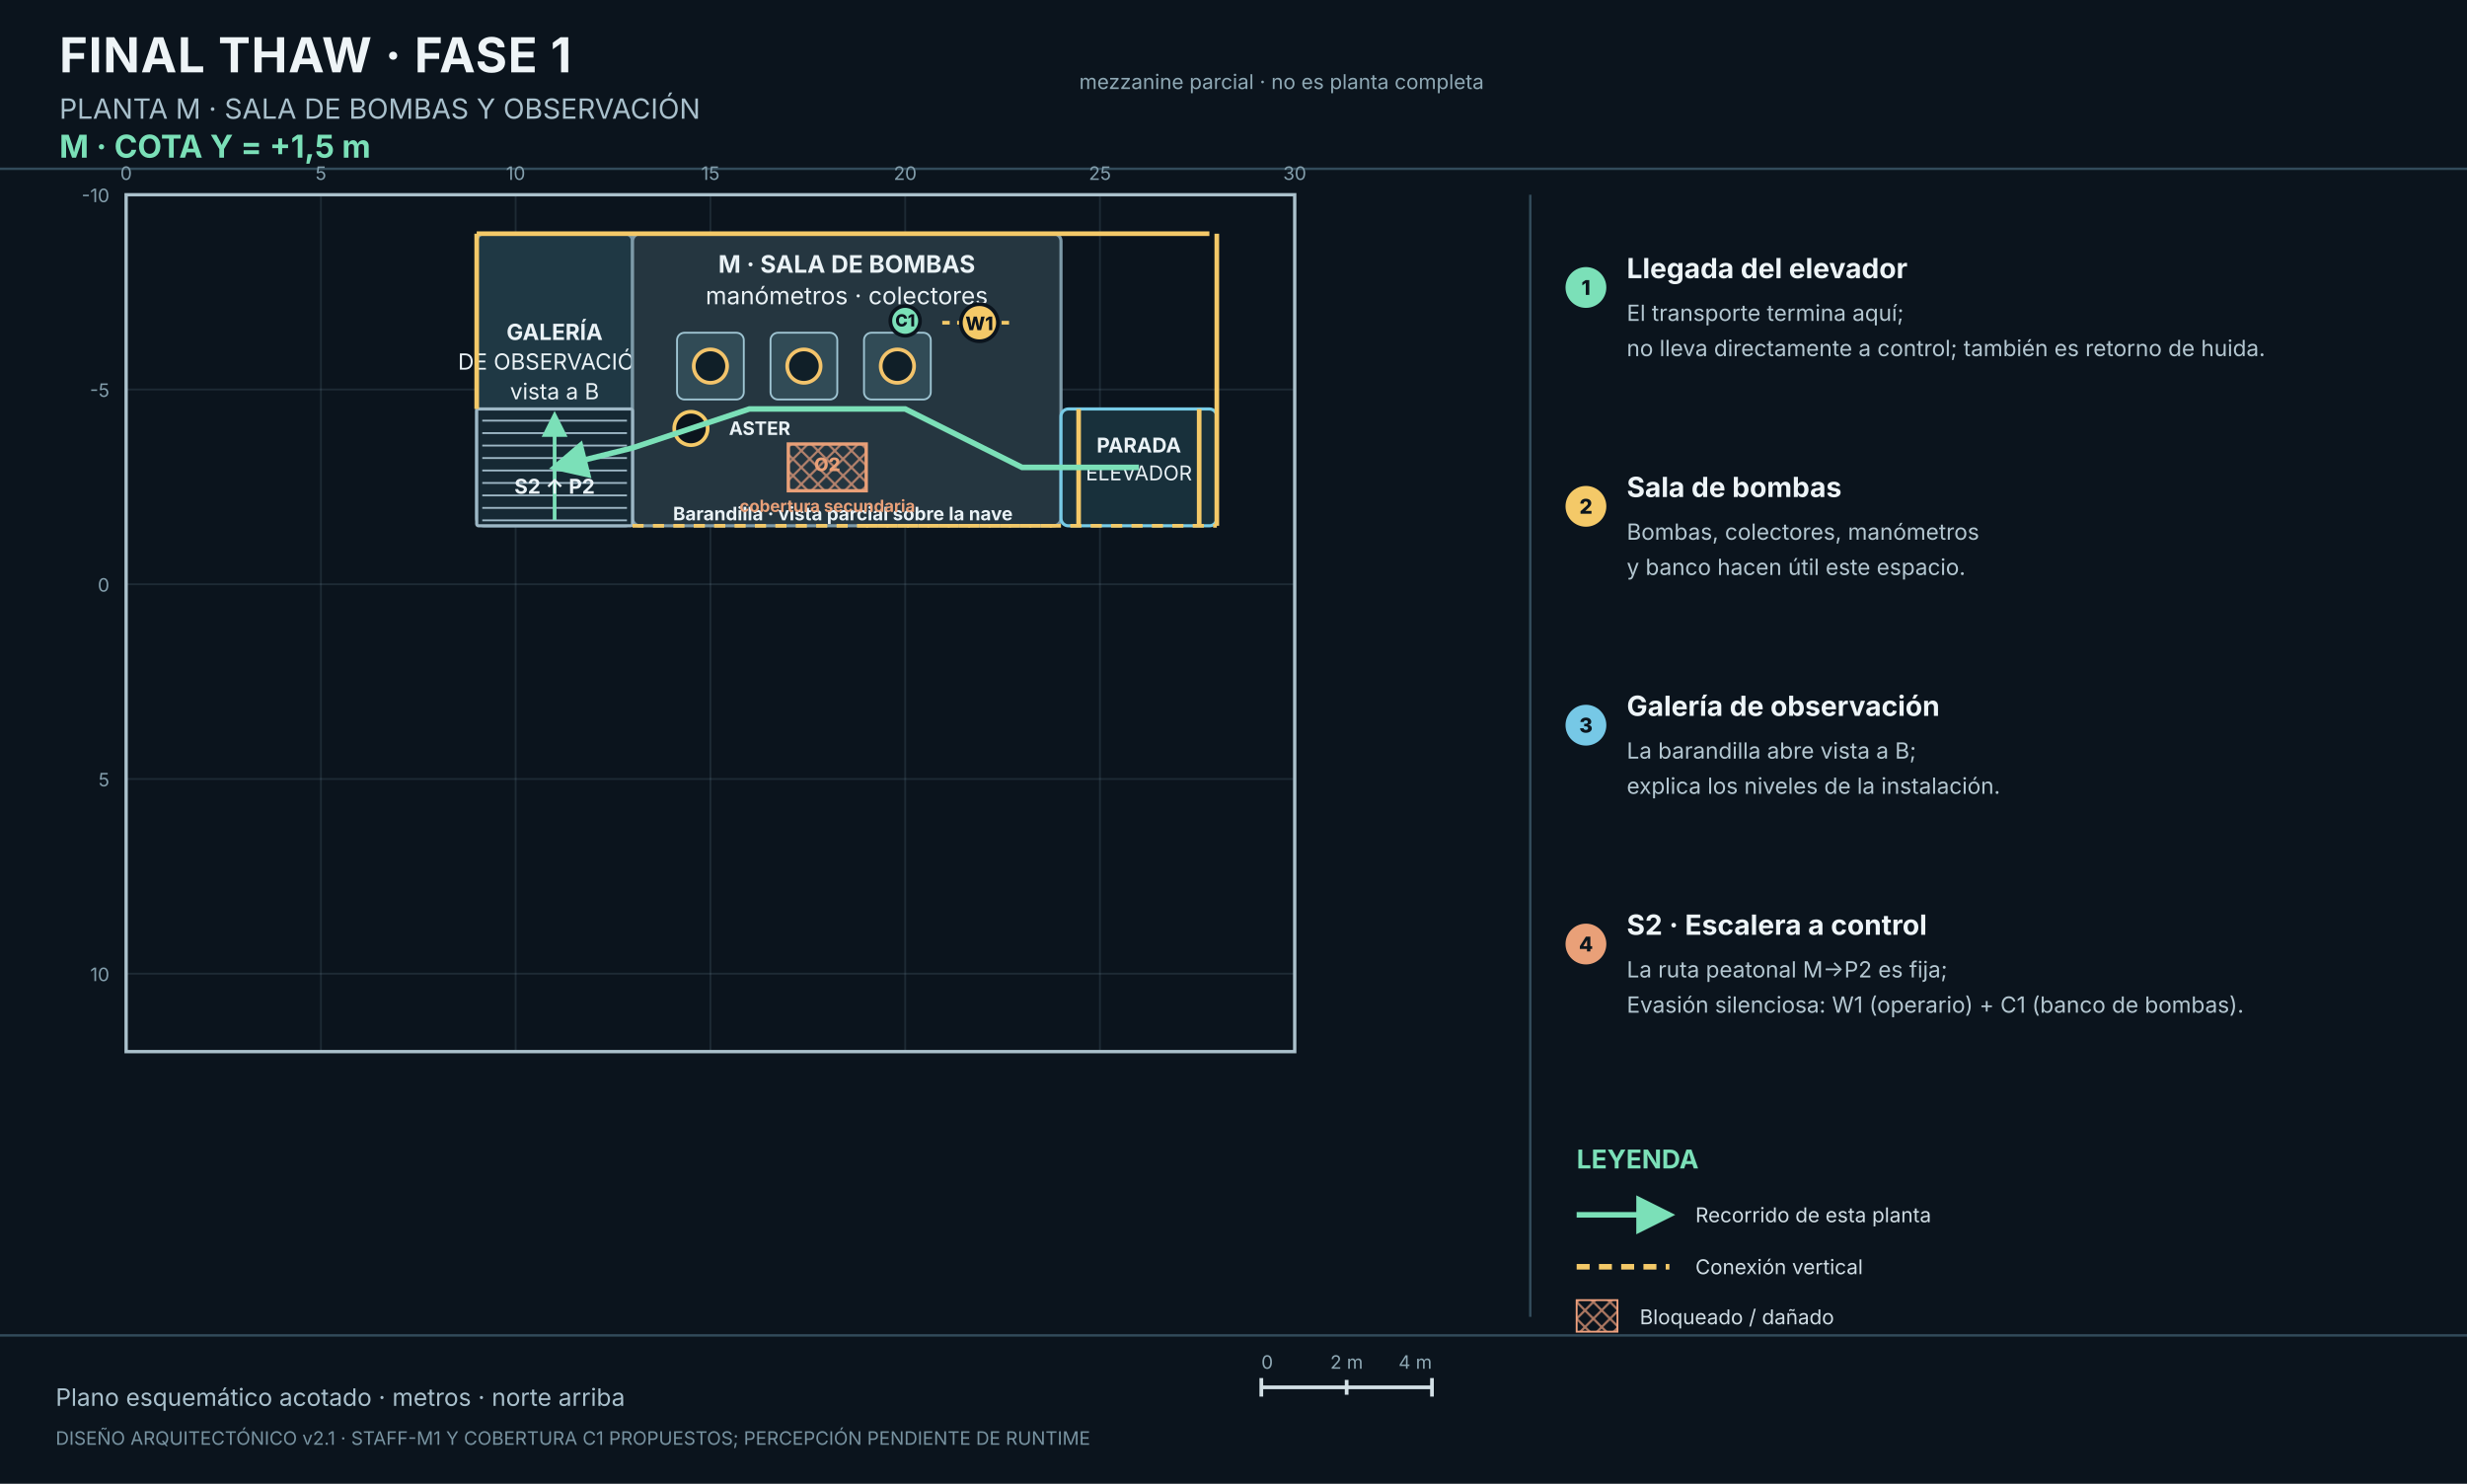
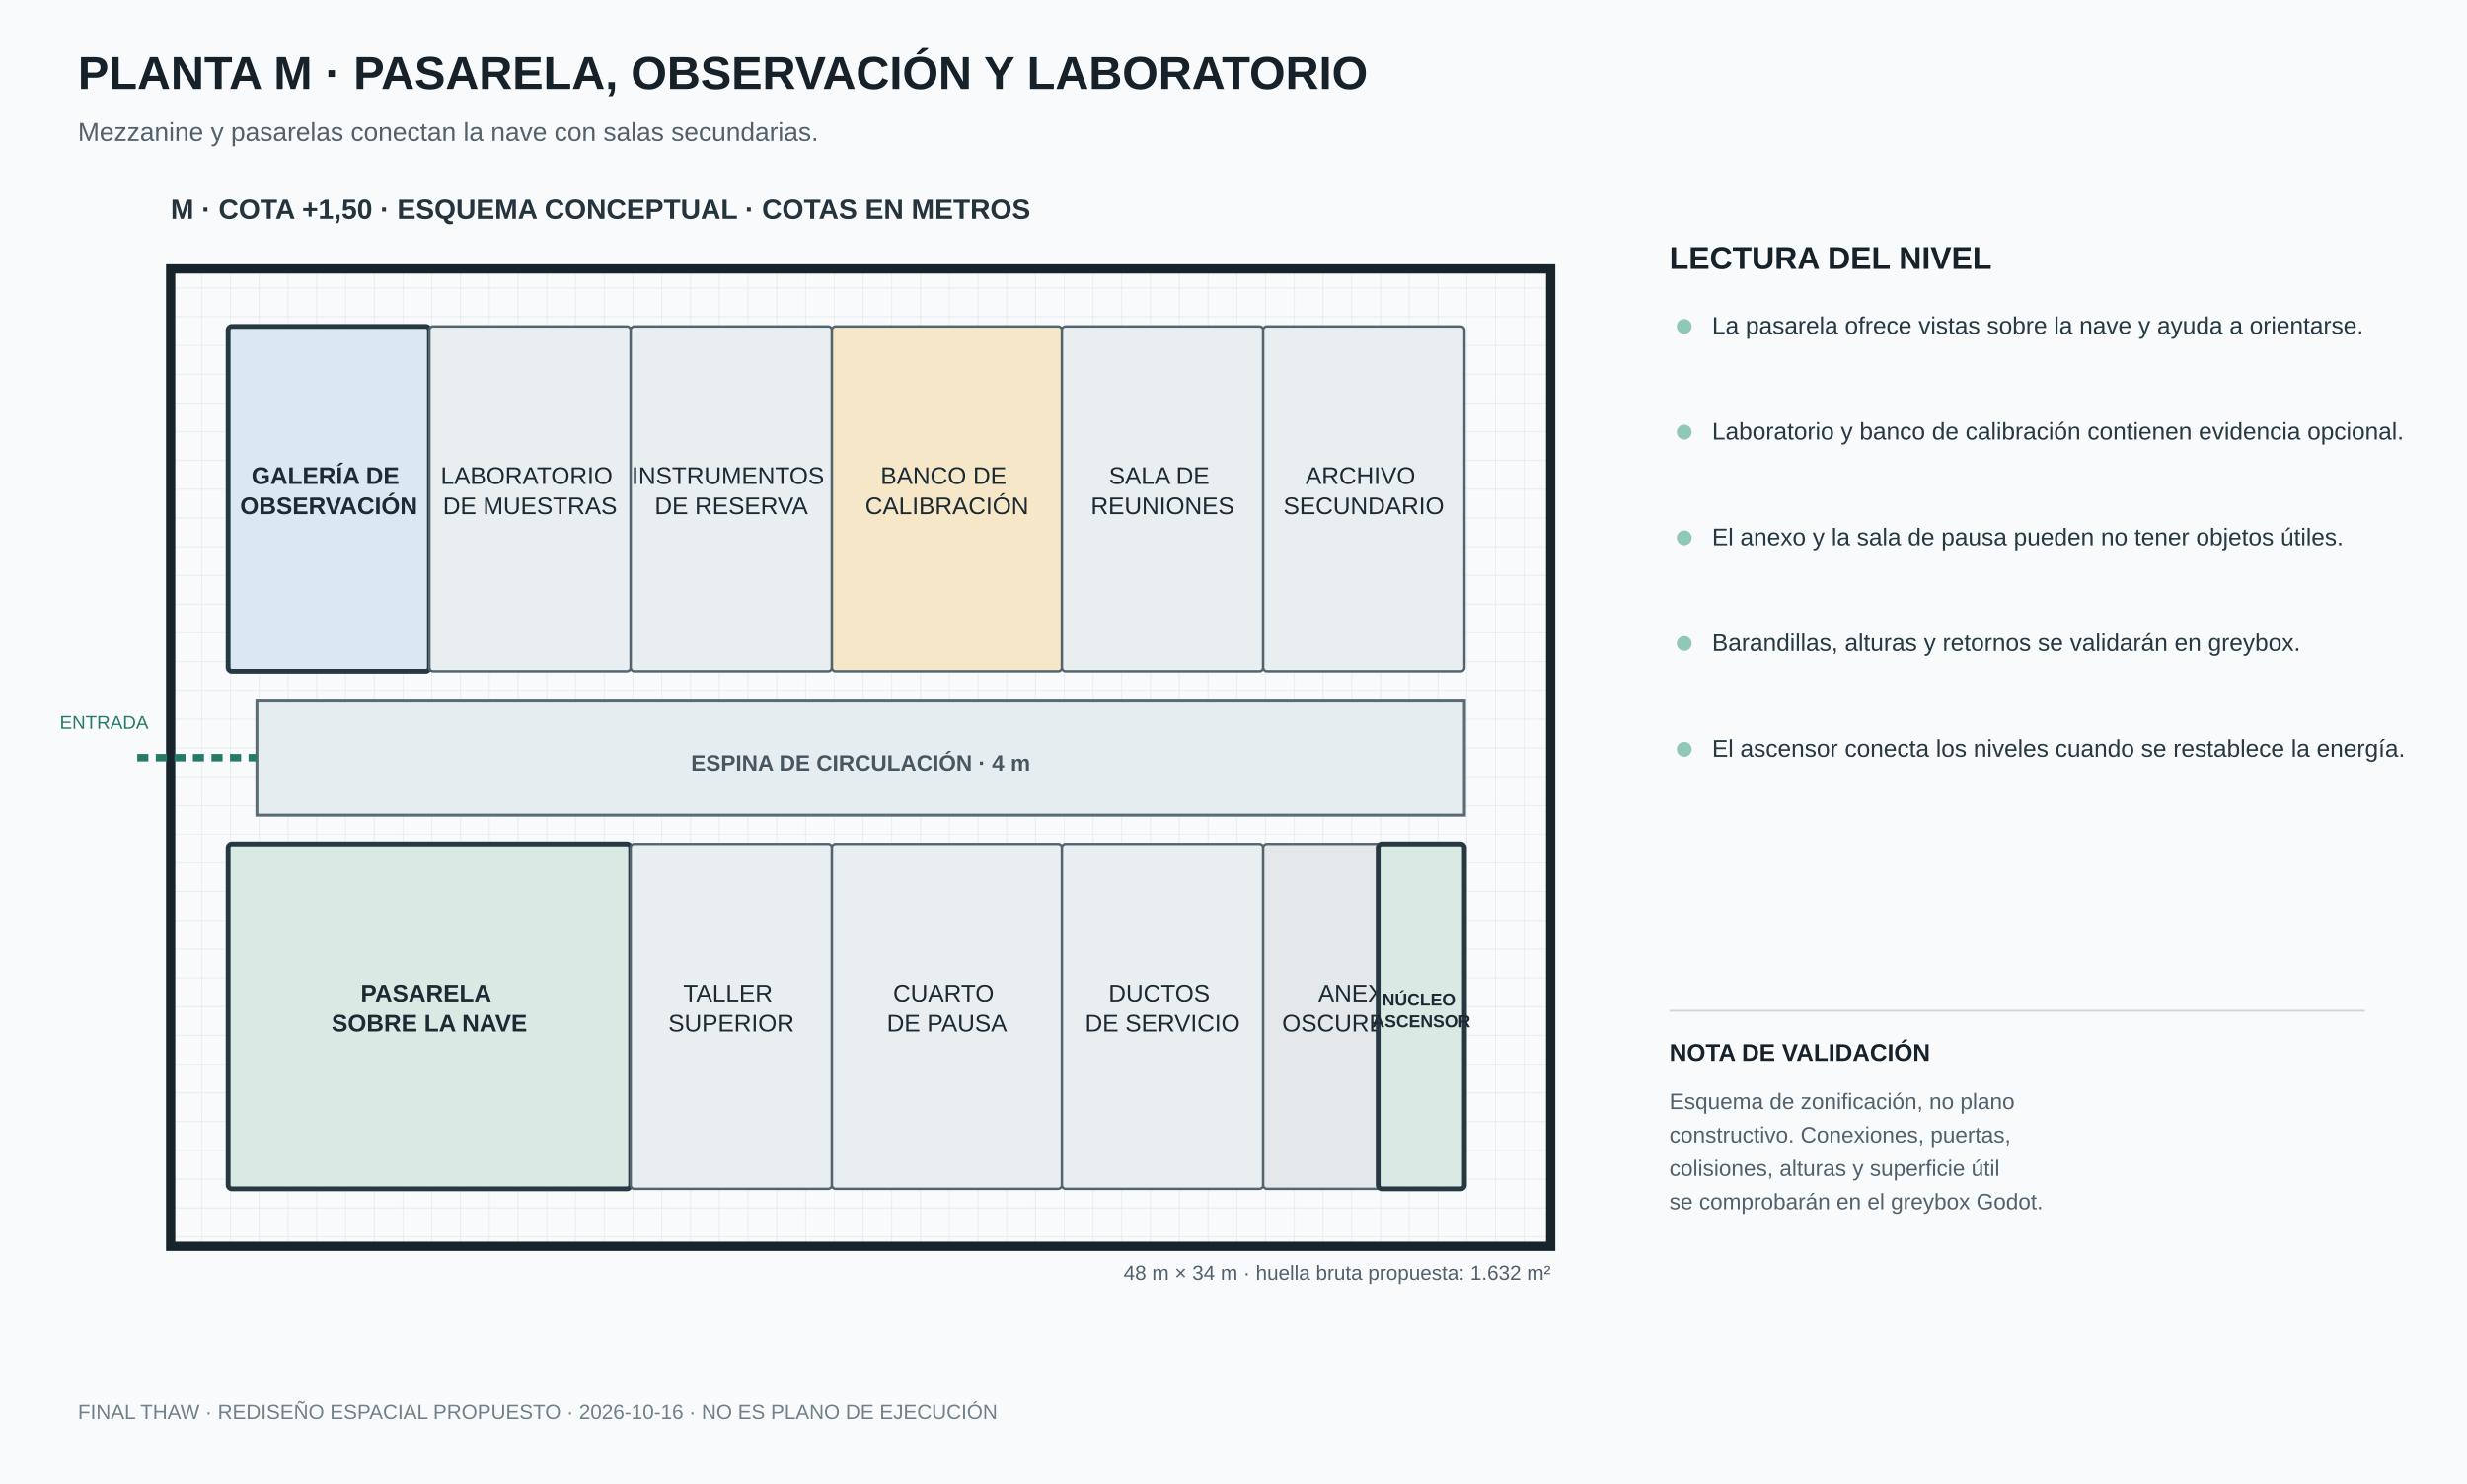
- <svg xmlns="http://www.w3.org/2000/svg" viewBox="0 0 1330 800" role="img" aria-label="PLANTA M · SALA DE BOMBAS Y OBSERVACIÓN">
+ <svg xmlns="http://www.w3.org/2000/svg" viewBox="0 0 1330 800" role="img" aria-label="PLANTA M · PASARELA, OBSERVACIÓN Y LABORATORIO">
  <defs>
-     <marker id="arrow" viewBox="0 0 10 10" refX="8.5" refY="5" markerWidth="7" markerHeight="7" orient="auto">
-       <path d="M0,0 L10,5 L0,10 z" fill="#7be0b8" />
-     </marker>
-     <marker id="vertical" viewBox="0 0 10 10" refX="8.5" refY="5" markerWidth="7" markerHeight="7" orient="auto">
-       <path d="M0,0 L10,5 L0,10 z" fill="#f4c968" />
-     </marker>
-     <pattern id="blocked" width="9" height="9" patternUnits="userSpaceOnUse">
-       <path d="M0,0L9,9M9,0L0,9" stroke="#efa17e" stroke-width="1.2" opacity=".7" />
-     </pattern>
-     <pattern id="void" width="12" height="12" patternUnits="userSpaceOnUse">
-       <path d="M0,0L12,12M12,0L0,12" stroke="#64808e" stroke-width="1" opacity=".45" />
+     <pattern id="grid" width="15.5" height="15.5" patternUnits="userSpaceOnUse">
+       <path d="M15.5 0H0V15.5" fill="none" stroke="#dce3e8" stroke-width=".55" />
    </pattern>
  </defs>
-   <style>text{font-family:Inter,Arial,sans-serif}.title{font-size:26px;font-weight:750;fill:#eef4f7;letter-spacing:.5px}.sub{font-size:15px;fill:#a9c0cc}.level{font-size:17px;font-weight:750;fill:#7be0b8}.room{font-size:13px;fill:#eaf2f6}.small{font-size:11px;fill:#d0dde4}.muted{font-size:11px;fill:#8fa9b5}</style>
-   <rect width="1330" height="800" fill="#0b141d" />
-   <path d="M0 91H1330M825 105V710M0 720H1330" stroke="#324b5a" stroke-width="1.3" />
-   <text x="32" y="39" class="title">FINAL THAW · FASE 1</text>
-   <text x="32" y="64" class="sub">PLANTA M · SALA DE BOMBAS Y OBSERVACIÓN</text>
-   <text x="32" y="85" class="level">M · COTA Y = +1,5 m</text>
-   <text x="800" y="48" text-anchor="end" class="muted">mezzanine parcial · no es planta completa</text>
-   <line x1="68" y1="105" x2="68" y2="567" stroke="#7895a6" opacity=".17" />
-   <text x="68" y="97" font-size="10" text-anchor="middle" fill="#839eac">0</text>
-   <line x1="173" y1="105" x2="173" y2="567" stroke="#7895a6" opacity=".17" />
-   <text x="173" y="97" font-size="10" text-anchor="middle" fill="#839eac">5</text>
-   <line x1="278" y1="105" x2="278" y2="567" stroke="#7895a6" opacity=".17" />
-   <text x="278" y="97" font-size="10" text-anchor="middle" fill="#839eac">10</text>
-   <line x1="383" y1="105" x2="383" y2="567" stroke="#7895a6" opacity=".17" />
-   <text x="383" y="97" font-size="10" text-anchor="middle" fill="#839eac">15</text>
-   <line x1="488" y1="105" x2="488" y2="567" stroke="#7895a6" opacity=".17" />
-   <text x="488" y="97" font-size="10" text-anchor="middle" fill="#839eac">20</text>
-   <line x1="593" y1="105" x2="593" y2="567" stroke="#7895a6" opacity=".17" />
-   <text x="593" y="97" font-size="10" text-anchor="middle" fill="#839eac">25</text>
-   <line x1="698" y1="105" x2="698" y2="567" stroke="#7895a6" opacity=".17" />
-   <text x="698" y="97" font-size="10" text-anchor="middle" fill="#839eac">30</text>
-   <line x1="68" y1="105" x2="698" y2="105" stroke="#7895a6" opacity=".17" />
-   <text x="59" y="109" font-size="10" text-anchor="end" fill="#839eac">-10</text>
-   <line x1="68" y1="210" x2="698" y2="210" stroke="#7895a6" opacity=".17" />
-   <text x="59" y="214" font-size="10" text-anchor="end" fill="#839eac">-5</text>
-   <line x1="68" y1="315" x2="698" y2="315" stroke="#7895a6" opacity=".17" />
-   <text x="59" y="319" font-size="10" text-anchor="end" fill="#839eac">0</text>
-   <line x1="68" y1="420" x2="698" y2="420" stroke="#7895a6" opacity=".17" />
-   <text x="59" y="424" font-size="10" text-anchor="end" fill="#839eac">5</text>
-   <line x1="68" y1="525" x2="698" y2="525" stroke="#7895a6" opacity=".17" />
-   <text x="59" y="529" font-size="10" text-anchor="end" fill="#839eac">10</text>
-   <rect x="68" y="105" width="630" height="462" fill="none" stroke="#abc1cc" stroke-width="1.8" />
-   <rect x="257" y="126" width="84" height="157.5" rx="4" fill="#1f3844" stroke="#7295a6" stroke-width="1.7" />
-   <text x="299" y="183.3" text-anchor="middle" font-size="12" font-family="Inter,Arial,sans-serif" font-weight="700" fill="#eaf2f6">GALERÍA</text>
-   <text x="299" y="199.3" text-anchor="middle" font-size="12" font-family="Inter,Arial,sans-serif" font-weight="400" fill="#eaf2f6">DE OBSERVACIÓN</text>
-   <text x="299" y="215.3" text-anchor="middle" font-size="12" font-family="Inter,Arial,sans-serif" font-weight="400" fill="#eaf2f6">vista a B</text>
-   <rect x="341" y="126" width="231" height="157.5" rx="4" fill="#253640" stroke="#7d9aa8" stroke-width="1.7" />
-   <text x="456.5" y="147.033" text-anchor="middle" font-size="13" font-family="Inter,Arial,sans-serif" font-weight="700" fill="#eaf2f6">M · SALA DE BOMBAS</text>
-   <text x="456.5" y="164.033" text-anchor="middle" font-size="13" font-family="Inter,Arial,sans-serif" font-weight="400" fill="#eaf2f6">manómetros · colectores</text>
-   <rect x="365" y="179.4" width="36" height="36" rx="4" fill="#314b56" stroke="#9fc5d3" />
-   <circle cx="383" cy="197.4" r="9" fill="#101f28" stroke="#f3c46b" stroke-width="2" />
-   <rect x="415.4" y="179.4" width="36" height="36" rx="4" fill="#314b56" stroke="#9fc5d3" />
-   <circle cx="433.4" cy="197.4" r="9" fill="#101f28" stroke="#f3c46b" stroke-width="2" />
-   <rect x="465.8" y="179.4" width="36" height="36" rx="4" fill="#314b56" stroke="#9fc5d3" />
-   <circle cx="483.8" cy="197.4" r="9" fill="#101f28" stroke="#f3c46b" stroke-width="2" />
-   <circle cx="372.5" cy="231" r="9" fill="#0b141d" stroke="#f4c968" stroke-width="2" />
-   <text x="393" y="234.5" font-size="10" font-family="Inter,Arial,sans-serif" font-weight="700" fill="#eaf2f6">ASTER</text>
-   <rect x="572" y="220.5" width="84" height="63" rx="4" fill="#18303b" stroke="#77cbe6" stroke-width="1.7" />
-   <text x="614" y="243.967" text-anchor="middle" font-size="11" font-family="Inter,Arial,sans-serif" font-weight="700" fill="#eaf2f6">PARADA</text>
-   <text x="614" y="258.967" text-anchor="middle" font-size="11" font-family="Inter,Arial,sans-serif" font-weight="400" fill="#eaf2f6">ELEVADOR</text>
-   <rect x="257" y="220.5" width="84" height="63" rx="1" fill="#162934" stroke="#9db7c5" stroke-width="1.7" />
-   <line x1="260" y1="226.8" x2="338" y2="226.8" stroke="#9db7c5" stroke-width="1" />
-   <line x1="260" y1="233.52" x2="338" y2="233.52" stroke="#9db7c5" stroke-width="1" />
-   <line x1="260" y1="240.24" x2="338" y2="240.24" stroke="#9db7c5" stroke-width="1" />
-   <line x1="260" y1="246.96" x2="338" y2="246.96" stroke="#9db7c5" stroke-width="1" />
-   <line x1="260" y1="253.68" x2="338" y2="253.68" stroke="#9db7c5" stroke-width="1" />
-   <line x1="260" y1="260.4" x2="338" y2="260.4" stroke="#9db7c5" stroke-width="1" />
-   <line x1="260" y1="267.12" x2="338" y2="267.12" stroke="#9db7c5" stroke-width="1" />
-   <line x1="260" y1="273.84" x2="338" y2="273.84" stroke="#9db7c5" stroke-width="1" />
-   <line x1="260" y1="280.56" x2="338" y2="280.56" stroke="#9db7c5" stroke-width="1" />
-   <polyline points="299,280.35 299,223.65" fill="none" stroke="#7be0b8" stroke-width="2" marker-end="url(#arrow)" />
-   <text x="299" y="266.167" text-anchor="middle" font-size="11" font-family="Inter,Arial,sans-serif" font-weight="700" fill="#eaf2f6">S2 ↑ P2</text>
-   <line x1="257" y1="126" x2="652" y2="126" stroke="#f4c968" stroke-width="2.5" />
-   <line x1="257" y1="126" x2="257" y2="220.5" stroke="#f4c968" stroke-width="2.5" />
-   <line x1="656" y1="126" x2="656" y2="283.5" stroke="#f4c968" stroke-width="2.5" />
-   <line x1="341" y1="283.5" x2="572" y2="283.5" stroke="#f4c968" stroke-width="2" stroke-dasharray="6 5" />
-   <line x1="467" y1="283.5" x2="656" y2="283.5" stroke="#f4c968" stroke-width="2" stroke-dasharray="6 5" />
-   <line x1="581.5" y1="220.5" x2="581.5" y2="283.5" stroke="#f4c968" stroke-width="2.5" />
-   <line x1="646.5" y1="220.5" x2="646.5" y2="283.5" stroke="#f4c968" stroke-width="2.5" />
-   <text x="454.4" y="280.533" text-anchor="middle" font-size="10" font-family="Inter,Arial,sans-serif" font-weight="700" fill="#eaf2f6">Barandilla · vista parcial sobre la nave</text>
-   <rect x="425" y="239.4" width="42" height="25.2" fill="url(#blocked)" stroke="#e9a078" stroke-width="1.8" />
-   <text x="446" y="254" text-anchor="middle" font-size="10" font-weight="800" fill="#e9a078">O2</text>
-   <text x="446" y="276" text-anchor="middle" font-size="9" font-weight="700" fill="#e9a078">cobertura secundaria</text>
-   <path d="M508 174 H548" fill="none" stroke="#f4c968" stroke-width="2" stroke-dasharray="4 4" />
-   <circle cx="528" cy="174" r="10" fill="#f4c968" stroke="#0b141d" stroke-width="2" />
-   <text x="528" y="178" text-anchor="middle" font-size="10" font-weight="800" fill="#0b141d">W1</text>
-   <circle cx="488" cy="173" r="8" fill="#7be0b8" stroke="#0b141d" stroke-width="2" />
-   <text x="488" y="176" text-anchor="middle" font-size="9" font-weight="800" fill="#0b141d">C1</text>
-   <polyline points="614,252 551,252 488,220.5 404,220.5 341,241.5 299,252" fill="none" stroke="#7be0b8" stroke-width="3" marker-end="url(#arrow)" />
-   <circle cx="855" cy="155" r="11" fill="#7be0b8" />
-   <text x="855" y="159" font-size="11" text-anchor="middle" font-weight="800" fill="#0b151d">1</text>
-   <text x="877" y="150" font-size="15" font-weight="700" fill="#edf4f7">Llegada del elevador</text>
-   <text x="877" y="173" font-size="12" fill="#b4c7d1">El transporte termina aquí;</text>
-   <text x="877" y="192" font-size="12" fill="#b4c7d1">no lleva directamente a control; también es retorno de huida.</text>
-   <circle cx="855" cy="273" r="11" fill="#f4c968" />
-   <text x="855" y="277" font-size="11" text-anchor="middle" font-weight="800" fill="#0b151d">2</text>
-   <text x="877" y="268" font-size="15" font-weight="700" fill="#edf4f7">Sala de bombas</text>
-   <text x="877" y="291" font-size="12" fill="#b4c7d1">Bombas, colectores, manómetros</text>
-   <text x="877" y="310" font-size="12" fill="#b4c7d1">y banco hacen útil este espacio.</text>
-   <circle cx="855" cy="391" r="11" fill="#76c8e6" />
-   <text x="855" y="395" font-size="11" text-anchor="middle" font-weight="800" fill="#0b151d">3</text>
-   <text x="877" y="386" font-size="15" font-weight="700" fill="#edf4f7">Galería de observación</text>
-   <text x="877" y="409" font-size="12" fill="#b4c7d1">La barandilla abre vista a B;</text>
-   <text x="877" y="428" font-size="12" fill="#b4c7d1">explica los niveles de la instalación.</text>
-   <circle cx="855" cy="509" r="11" fill="#e9a078" />
-   <text x="855" y="513" font-size="11" text-anchor="middle" font-weight="800" fill="#0b151d">4</text>
-   <text x="877" y="504" font-size="15" font-weight="700" fill="#edf4f7">S2 · Escalera a control</text>
-   <text x="877" y="527" font-size="12" fill="#b4c7d1">La ruta peatonal M→P2 es fija;</text>
-   <text x="877" y="546" font-size="12" fill="#b4c7d1">Evasión silenciosa: W1 (operario) + C1 (banco de bombas).</text>
-   <g transform="translate(850 630)">
-     <text x="0" y="0" font-size="14" font-weight="750" fill="#7be0b8">LEYENDA</text>
-     <line x1="0" y1="25" x2="50" y2="25" stroke="#7be0b8" stroke-width="3" marker-end="url(#arrow)" />
-     <text x="64" y="29" class="small">Recorrido de esta planta</text>
-     <line x1="0" y1="53" x2="50" y2="53" stroke="#f4c968" stroke-width="3" stroke-dasharray="7 5" />
-     <text x="64" y="57" class="small">Conexión vertical</text>
-     <rect x="0" y="71" width="22" height="17" fill="url(#blocked)" stroke="#efa17e" />
-     <text x="34" y="84" class="small">Bloqueado / dañado</text>
-   </g>
-   <text x="30" y="758" font-size="13" fill="#a9c0cc">Plano esquemático acotado · metros · norte arriba</text>
-   <text x="30" y="779" font-size="10" fill="#7893a1">DISEÑO ARQUITECTÓNICO v2.1 · STAFF-M1 Y COBERTURA C1 PROPUESTOS; PERCEPCIÓN PENDIENTE DE RUNTIME</text>
-   <path d="M680 748H772M680 743V753M726 744V752M772 743V753" stroke="#d3e0e6" stroke-width="2" />
-   <text x="680" y="738" font-size="10" fill="#8fa9b5">0</text>
-   <text x="726" y="738" font-size="10" text-anchor="middle" fill="#8fa9b5">2 m</text>
-   <text x="772" y="738" font-size="10" text-anchor="end" fill="#8fa9b5">4 m</text>
+   <rect width="100%" height="100%" fill="#f8fafb" />
+   <text x="42" y="48" font-family="Arial,sans-serif" font-size="25" font-weight="700" fill="#16212a">PLANTA M · PASARELA, OBSERVACIÓN Y LABORATORIO</text>
+   <text x="42" y="76" font-family="Arial,sans-serif" font-size="14" fill="#53616d">Mezzanine y pasarelas conectan la nave con salas secundarias.</text>
+   <text x="92" y="118" font-family="Arial,sans-serif" font-size="15" font-weight="700" fill="#24333c">M · COTA +1,50 · ESQUEMA CONCEPTUAL · COTAS EN METROS</text>
+   <rect x="92" y="145" width="744" height="527" fill="url(#grid)" stroke="#17242c" stroke-width="5" />
+   <rect x="138.5" y="377.5" width="651" height="62" fill="#e6edf0" stroke="#596b76" stroke-width="1.6" />
+   <text x="464" y="415.475" text-anchor="middle" font-family="Arial,sans-serif" font-size="12" font-weight="700" fill="#465762">ESPINA DE CIRCULACIÓN · 4 m</text>
+   <rect x="123" y="176" width="108.5" height="186" rx="2" fill="#dce8f1" stroke="#263943" stroke-width="2.6" />
+   <text x="177.25" y="260.94" text-anchor="middle" font-family="Arial,sans-serif" font-size="13" font-weight="700" fill="#1c2b33">
+     <tspan x="177.25" dy="0">GALERÍA DE</tspan>
+     <tspan x="177.25" dy="16.25">OBSERVACIÓN</tspan>
+   </text>
+   <rect x="231.5" y="176" width="108.5" height="186" rx="2" fill="#e9eff1" stroke="#53646e" stroke-width="1.3" />
+   <text x="285.75" y="260.94" text-anchor="middle" font-family="Arial,sans-serif" font-size="13" font-weight="500" fill="#1c2b33">
+     <tspan x="285.75" dy="0">LABORATORIO</tspan>
+     <tspan x="285.75" dy="16.25">DE MUESTRAS</tspan>
+   </text>
+   <rect x="340" y="176" width="108.5" height="186" rx="2" fill="#e9eff1" stroke="#53646e" stroke-width="1.3" />
+   <text x="394.25" y="260.94" text-anchor="middle" font-family="Arial,sans-serif" font-size="13" font-weight="500" fill="#1c2b33">
+     <tspan x="394.25" dy="0">INSTRUMENTOS</tspan>
+     <tspan x="394.25" dy="16.25">DE RESERVA</tspan>
+   </text>
+   <rect x="448.5" y="176" width="124" height="186" rx="2" fill="#f5e7c7" stroke="#53646e" stroke-width="1.3" />
+   <text x="510.5" y="260.94" text-anchor="middle" font-family="Arial,sans-serif" font-size="13" font-weight="500" fill="#1c2b33">
+     <tspan x="510.5" dy="0">BANCO DE</tspan>
+     <tspan x="510.5" dy="16.25">CALIBRACIÓN</tspan>
+   </text>
+   <rect x="572.5" y="176" width="108.5" height="186" rx="2" fill="#e9eff1" stroke="#53646e" stroke-width="1.3" />
+   <text x="626.75" y="260.94" text-anchor="middle" font-family="Arial,sans-serif" font-size="13" font-weight="500" fill="#1c2b33">
+     <tspan x="626.75" dy="0">SALA DE</tspan>
+     <tspan x="626.75" dy="16.25">REUNIONES</tspan>
+   </text>
+   <rect x="681" y="176" width="108.5" height="186" rx="2" fill="#e9eff1" stroke="#53646e" stroke-width="1.3" />
+   <text x="735.25" y="260.94" text-anchor="middle" font-family="Arial,sans-serif" font-size="13" font-weight="500" fill="#1c2b33">
+     <tspan x="735.25" dy="0">ARCHIVO</tspan>
+     <tspan x="735.25" dy="16.25">SECUNDARIO</tspan>
+   </text>
+   <rect x="123" y="455" width="217" height="186" rx="2" fill="#d9e9e4" stroke="#263943" stroke-width="2.6" />
+   <text x="231.5" y="539.94" text-anchor="middle" font-family="Arial,sans-serif" font-size="13" font-weight="700" fill="#1c2b33">
+     <tspan x="231.5" dy="0">PASARELA</tspan>
+     <tspan x="231.5" dy="16.25">SOBRE LA NAVE</tspan>
+   </text>
+   <rect x="340" y="455" width="108.5" height="186" rx="2" fill="#e9eff1" stroke="#53646e" stroke-width="1.3" />
+   <text x="394.25" y="539.94" text-anchor="middle" font-family="Arial,sans-serif" font-size="13" font-weight="500" fill="#1c2b33">
+     <tspan x="394.25" dy="0">TALLER</tspan>
+     <tspan x="394.25" dy="16.25">SUPERIOR</tspan>
+   </text>
+   <rect x="448.5" y="455" width="124" height="186" rx="2" fill="#e9eff1" stroke="#53646e" stroke-width="1.3" />
+   <text x="510.5" y="539.94" text-anchor="middle" font-family="Arial,sans-serif" font-size="13" font-weight="500" fill="#1c2b33">
+     <tspan x="510.5" dy="0">CUARTO</tspan>
+     <tspan x="510.5" dy="16.25">DE PAUSA</tspan>
+   </text>
+   <rect x="572.5" y="455" width="108.5" height="186" rx="2" fill="#e9eff1" stroke="#53646e" stroke-width="1.3" />
+   <text x="626.75" y="539.94" text-anchor="middle" font-family="Arial,sans-serif" font-size="13" font-weight="500" fill="#1c2b33">
+     <tspan x="626.75" dy="0">DUCTOS</tspan>
+     <tspan x="626.75" dy="16.25">DE SERVICIO</tspan>
+   </text>
+   <rect x="681" y="455" width="108.5" height="186" rx="2" fill="#e4e8eb" stroke="#53646e" stroke-width="1.3" />
+   <text x="735.25" y="539.94" text-anchor="middle" font-family="Arial,sans-serif" font-size="13" font-weight="500" fill="#1c2b33">
+     <tspan x="735.25" dy="0">ANEXO</tspan>
+     <tspan x="735.25" dy="16.25">OSCURECIDO</tspan>
+   </text>
+   <rect x="743" y="455" width="46.5" height="186" rx="2" fill="#d9e9e4" stroke="#263943" stroke-width="2.6" />
+   <text x="766.25" y="542.188" text-anchor="middle" font-family="Arial,sans-serif" font-size="9.375" font-weight="700" fill="#1c2b33">
+     <tspan x="766.25" dy="0">NÚCLEO</tspan>
+     <tspan x="766.25" dy="11.719">ASCENSOR</tspan>
+   </text>
+   <path d="M74 408.5H138.5" stroke="#287a68" stroke-width="4" stroke-dasharray="6 4" />
+   <text x="80" y="393" text-anchor="end" font-family="Arial,sans-serif" font-size="10" fill="#287a68">ENTRADA</text>
+   <text x="836" y="690" text-anchor="end" font-family="Arial,sans-serif" font-size="11" fill="#53616d">48 m × 34 m · huella bruta propuesta: 1.632 m²</text>
+   <text x="900" y="145" font-family="Arial,sans-serif" font-size="17" font-weight="700" fill="#16212a">LECTURA DEL NIVEL</text>
+   <circle cx="908" cy="176" r="4" fill="#8fc7b8" />
+   <text x="923" y="180" font-family="Arial,sans-serif" font-size="13" fill="#273943">La pasarela ofrece vistas sobre la nave y ayuda a orientarse.</text>
+   <circle cx="908" cy="233" r="4" fill="#8fc7b8" />
+   <text x="923" y="237" font-family="Arial,sans-serif" font-size="13" fill="#273943">Laboratorio y banco de calibración contienen evidencia opcional.</text>
+   <circle cx="908" cy="290" r="4" fill="#8fc7b8" />
+   <text x="923" y="294" font-family="Arial,sans-serif" font-size="13" fill="#273943">El anexo y la sala de pausa pueden no tener objetos útiles.</text>
+   <circle cx="908" cy="347" r="4" fill="#8fc7b8" />
+   <text x="923" y="351" font-family="Arial,sans-serif" font-size="13" fill="#273943">Barandillas, alturas y retornos se validarán en greybox.</text>
+   <circle cx="908" cy="404" r="4" fill="#8fc7b8" />
+   <text x="923" y="408" font-family="Arial,sans-serif" font-size="13" fill="#273943">El ascensor conecta los niveles cuando se restablece la energía.</text>
+   <line x1="900" y1="545" x2="1275" y2="545" stroke="#ccd5da" />
+   <text x="900" y="572" font-family="Arial,sans-serif" font-size="13" font-weight="700" fill="#16212a">NOTA DE VALIDACIÓN</text>
+   <text x="900" y="598" font-family="Arial,sans-serif" font-size="12" fill="#53616d">
+     <tspan x="900">Esquema de zonificación, no plano</tspan>
+     <tspan x="900" dy="18">constructivo. Conexiones, puertas,</tspan>
+     <tspan x="900" dy="18">colisiones, alturas y superficie útil</tspan>
+     <tspan x="900" dy="18">se comprobarán en el greybox Godot.</tspan>
+   </text>
+   <text x="42" y="765" font-family="Arial,sans-serif" font-size="11" fill="#71808a">FINAL THAW · REDISEÑO ESPACIAL PROPUESTO · 2026-10-16 · NO ES PLANO DE EJECUCIÓN</text>
</svg>
